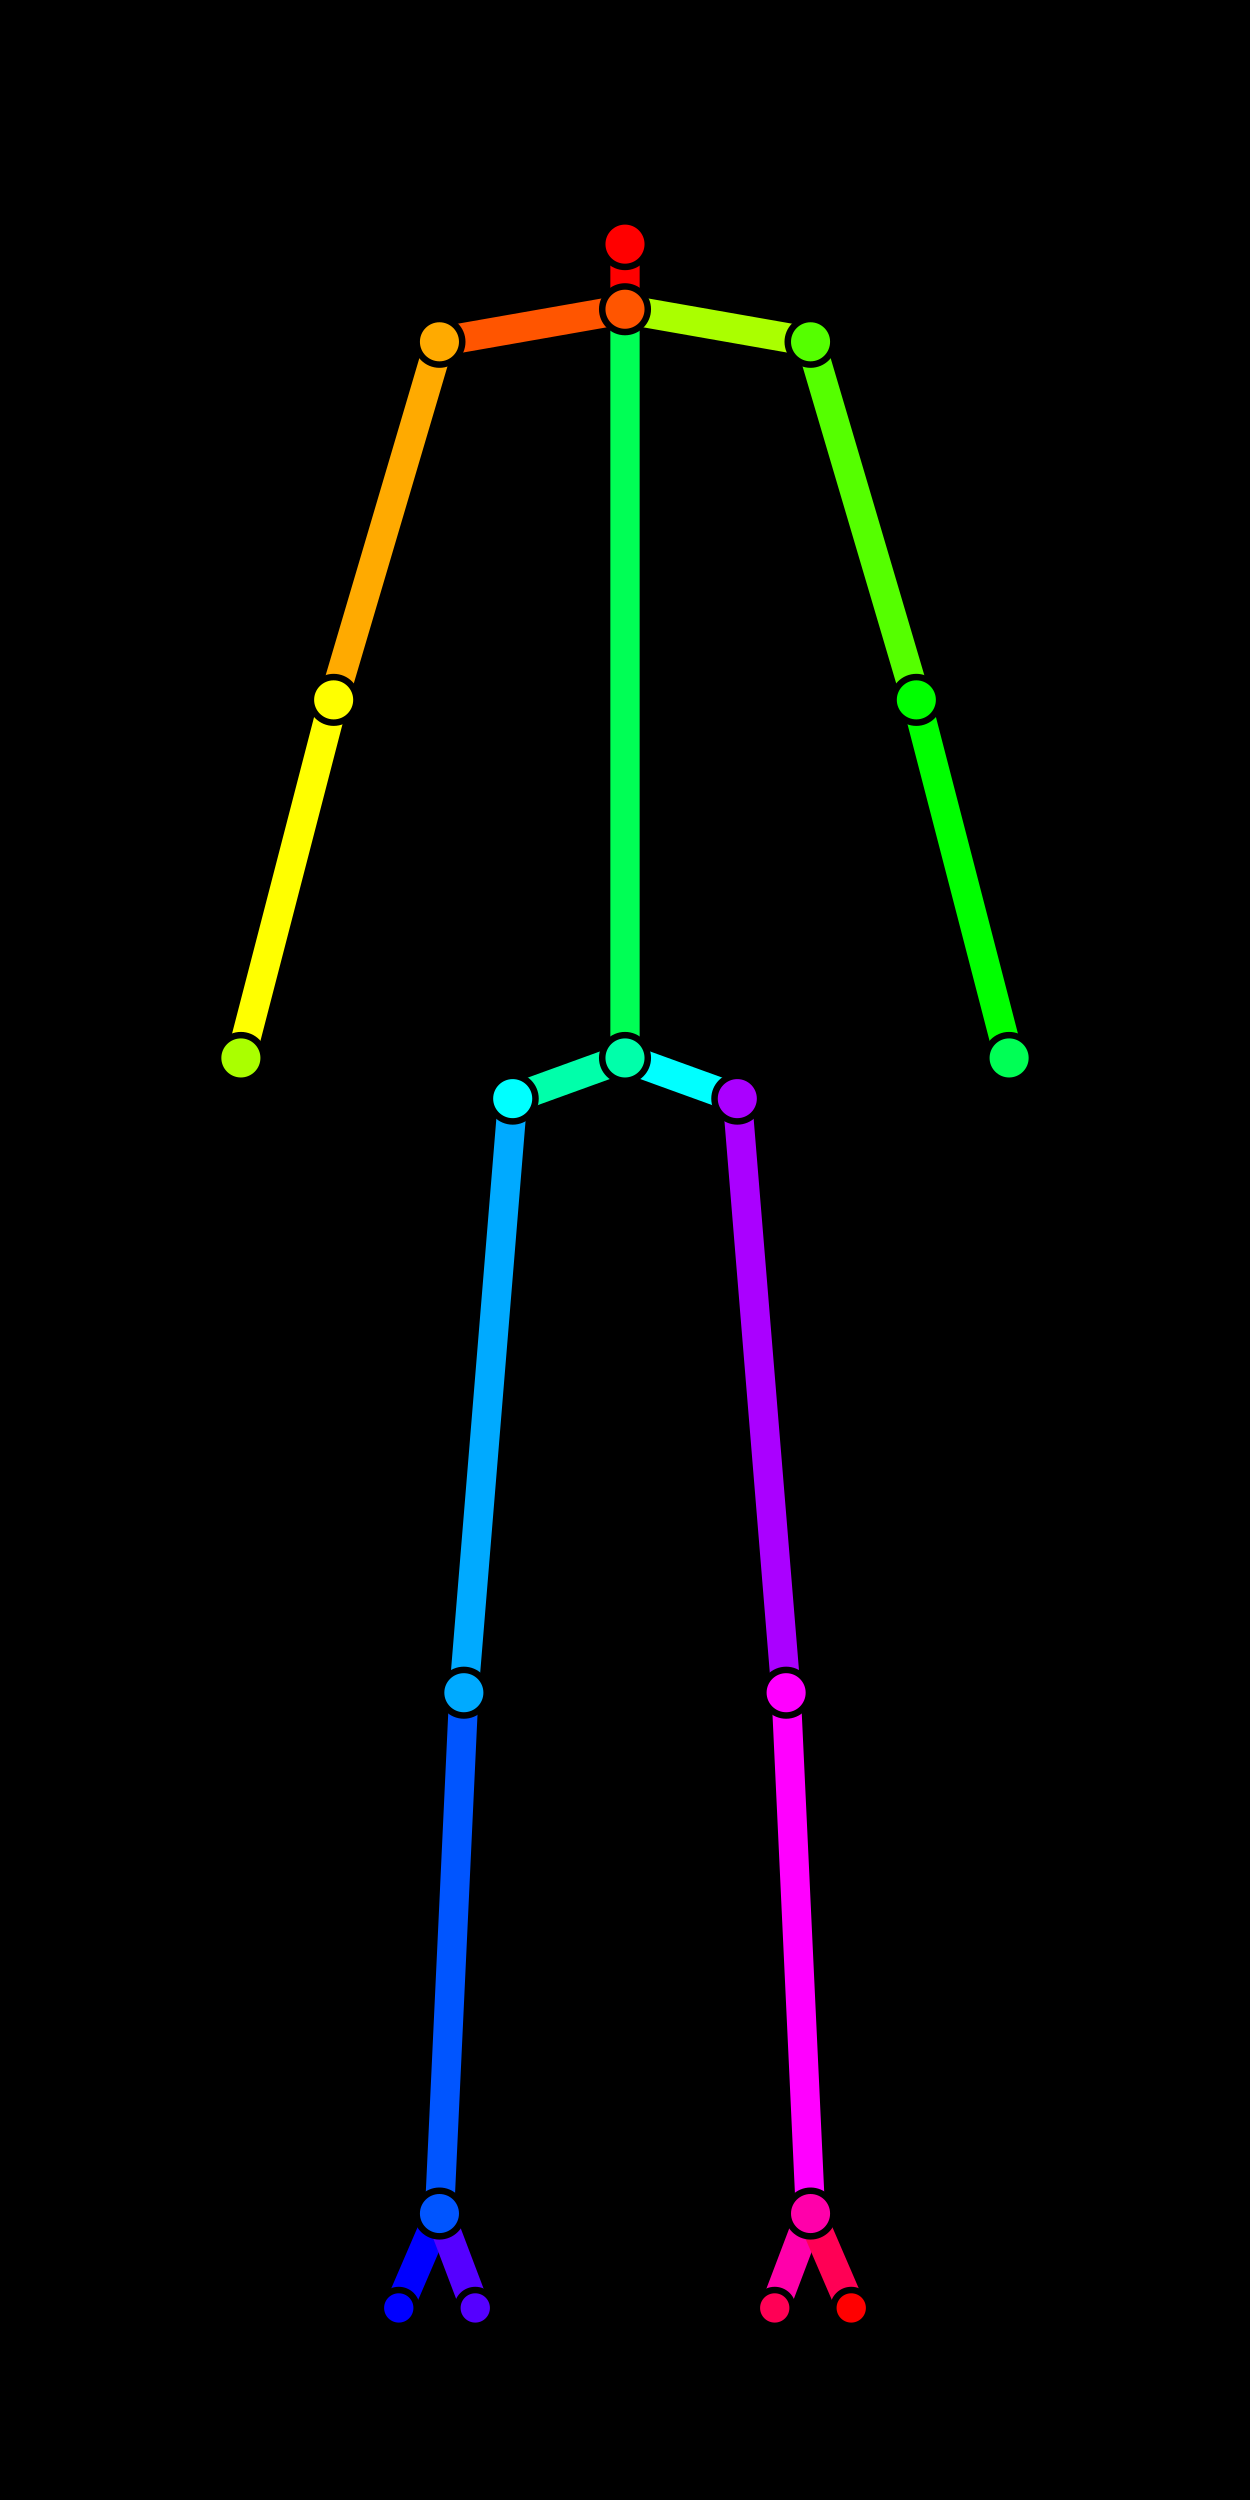
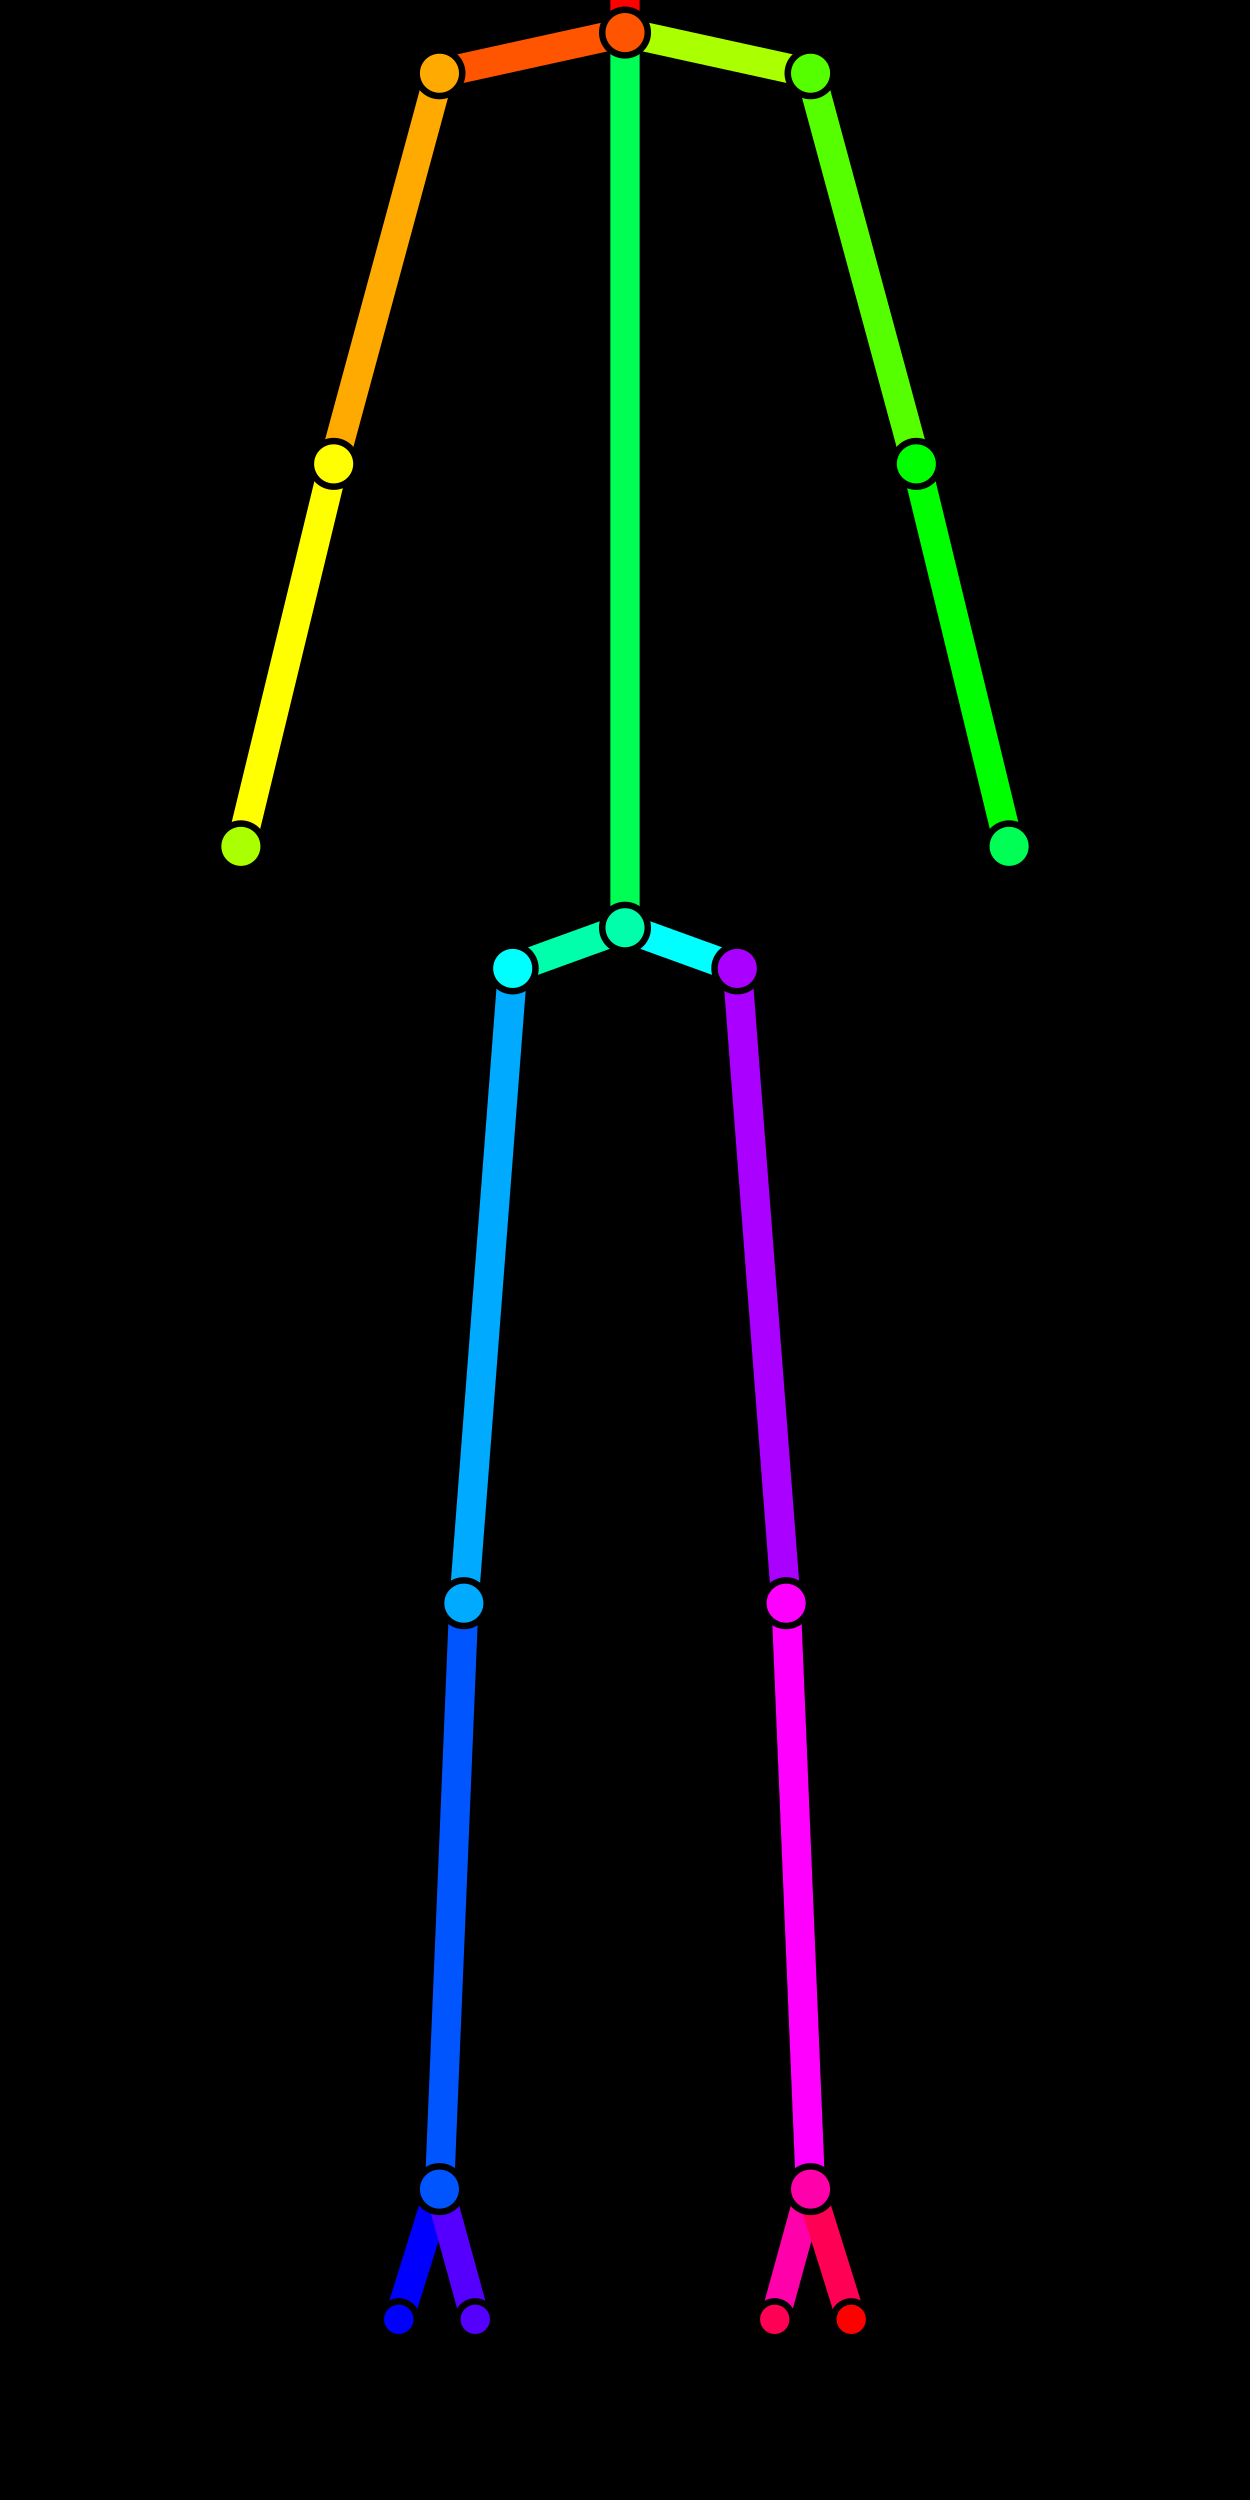
<svg xmlns="http://www.w3.org/2000/svg" width="768" height="1536" viewBox="0 0 768 1536">
  <rect width="768" height="1536" fill="#000000" />
  <g fill="none" stroke-linecap="round" stroke-linejoin="round" stroke-width="18">
-     <path d="M384 150 L384 190" stroke="#ff0000" />
-     <path d="M384 190 L270 210" stroke="#ff5500" />
-     <path d="M270 210 L205 430" stroke="#ffaa00" />
-     <path d="M205 430 L148 650" stroke="#ffff00" />
-     <path d="M384 190 L498 210" stroke="#aaff00" />
-     <path d="M498 210 L563 430" stroke="#55ff00" />
-     <path d="M563 430 L620 650" stroke="#00ff00" />
-     <path d="M384 190 L384 650" stroke="#00ff55" />
-     <path d="M384 650 L315 675" stroke="#00ffaa" />
-     <path d="M384 650 L453 675" stroke="#00ffff" />
-     <path d="M315 675 L285 1040" stroke="#00aaff" />
-     <path d="M285 1040 L270 1360" stroke="#0055ff" />
-     <path d="M270 1360 L245 1418" stroke="#0000ff" />
-     <path d="M270 1360 L292 1418" stroke="#5500ff" />
-     <path d="M453 675 L483 1040" stroke="#aa00ff" />
-     <path d="M483 1040 L498 1360" stroke="#ff00ff" />
-     <path d="M498 1360 L476 1418" stroke="#ff00aa" />
-     <path d="M498 1360 L523 1418" stroke="#ff0055" />
+     <path d="M384 -45 L384 20" stroke="#ff0000" />
+     <path d="M384 20 L270 45" stroke="#ff5500" />
+     <path d="M270 45 L205 285" stroke="#ffaa00" />
+     <path d="M205 285 L148 520" stroke="#ffff00" />
+     <path d="M384 20 L498 45" stroke="#aaff00" />
+     <path d="M498 45 L563 285" stroke="#55ff00" />
+     <path d="M563 285 L620 520" stroke="#00ff00" />
+     <path d="M384 20 L384 570" stroke="#00ff55" />
+     <path d="M384 570 L315 595" stroke="#00ffaa" />
+     <path d="M384 570 L453 595" stroke="#00ffff" />
+     <path d="M315 595 L285 985" stroke="#00aaff" />
+     <path d="M285 985 L270 1345" stroke="#0055ff" />
+     <path d="M270 1345 L245 1425" stroke="#0000ff" />
+     <path d="M270 1345 L292 1425" stroke="#5500ff" />
+     <path d="M453 595 L483 985" stroke="#aa00ff" />
+     <path d="M483 985 L498 1345" stroke="#ff00ff" />
+     <path d="M498 1345 L476 1425" stroke="#ff00aa" />
+     <path d="M498 1345 L523 1425" stroke="#ff0055" />
  </g>
  <g stroke="#000000" stroke-width="4">
-     <circle cx="384" cy="150" r="14" fill="#ff0000" />
-     <circle cx="384" cy="190" r="14" fill="#ff5500" />
-     <circle cx="270" cy="210" r="14" fill="#ffaa00" />
-     <circle cx="205" cy="430" r="14" fill="#ffff00" />
-     <circle cx="148" cy="650" r="14" fill="#aaff00" />
-     <circle cx="498" cy="210" r="14" fill="#55ff00" />
-     <circle cx="563" cy="430" r="14" fill="#00ff00" />
-     <circle cx="620" cy="650" r="14" fill="#00ff55" />
-     <circle cx="384" cy="650" r="14" fill="#00ffaa" />
-     <circle cx="315" cy="675" r="14" fill="#00ffff" />
-     <circle cx="285" cy="1040" r="14" fill="#00aaff" />
-     <circle cx="270" cy="1360" r="14" fill="#0055ff" />
-     <circle cx="245" cy="1418" r="11" fill="#0000ff" />
-     <circle cx="292" cy="1418" r="11" fill="#5500ff" />
-     <circle cx="453" cy="675" r="14" fill="#aa00ff" />
-     <circle cx="483" cy="1040" r="14" fill="#ff00ff" />
-     <circle cx="498" cy="1360" r="14" fill="#ff00aa" />
-     <circle cx="476" cy="1418" r="11" fill="#ff0055" />
-     <circle cx="523" cy="1418" r="11" fill="#ff0000" />
+     <circle cx="384" cy="20" r="14" fill="#ff5500" />
+     <circle cx="270" cy="45" r="14" fill="#ffaa00" />
+     <circle cx="205" cy="285" r="14" fill="#ffff00" />
+     <circle cx="148" cy="520" r="14" fill="#aaff00" />
+     <circle cx="498" cy="45" r="14" fill="#55ff00" />
+     <circle cx="563" cy="285" r="14" fill="#00ff00" />
+     <circle cx="620" cy="520" r="14" fill="#00ff55" />
+     <circle cx="384" cy="570" r="14" fill="#00ffaa" />
+     <circle cx="315" cy="595" r="14" fill="#00ffff" />
+     <circle cx="285" cy="985" r="14" fill="#00aaff" />
+     <circle cx="270" cy="1345" r="14" fill="#0055ff" />
+     <circle cx="245" cy="1425" r="11" fill="#0000ff" />
+     <circle cx="292" cy="1425" r="11" fill="#5500ff" />
+     <circle cx="453" cy="595" r="14" fill="#aa00ff" />
+     <circle cx="483" cy="985" r="14" fill="#ff00ff" />
+     <circle cx="498" cy="1345" r="14" fill="#ff00aa" />
+     <circle cx="476" cy="1425" r="11" fill="#ff0055" />
+     <circle cx="523" cy="1425" r="11" fill="#ff0000" />
  </g>
</svg>
